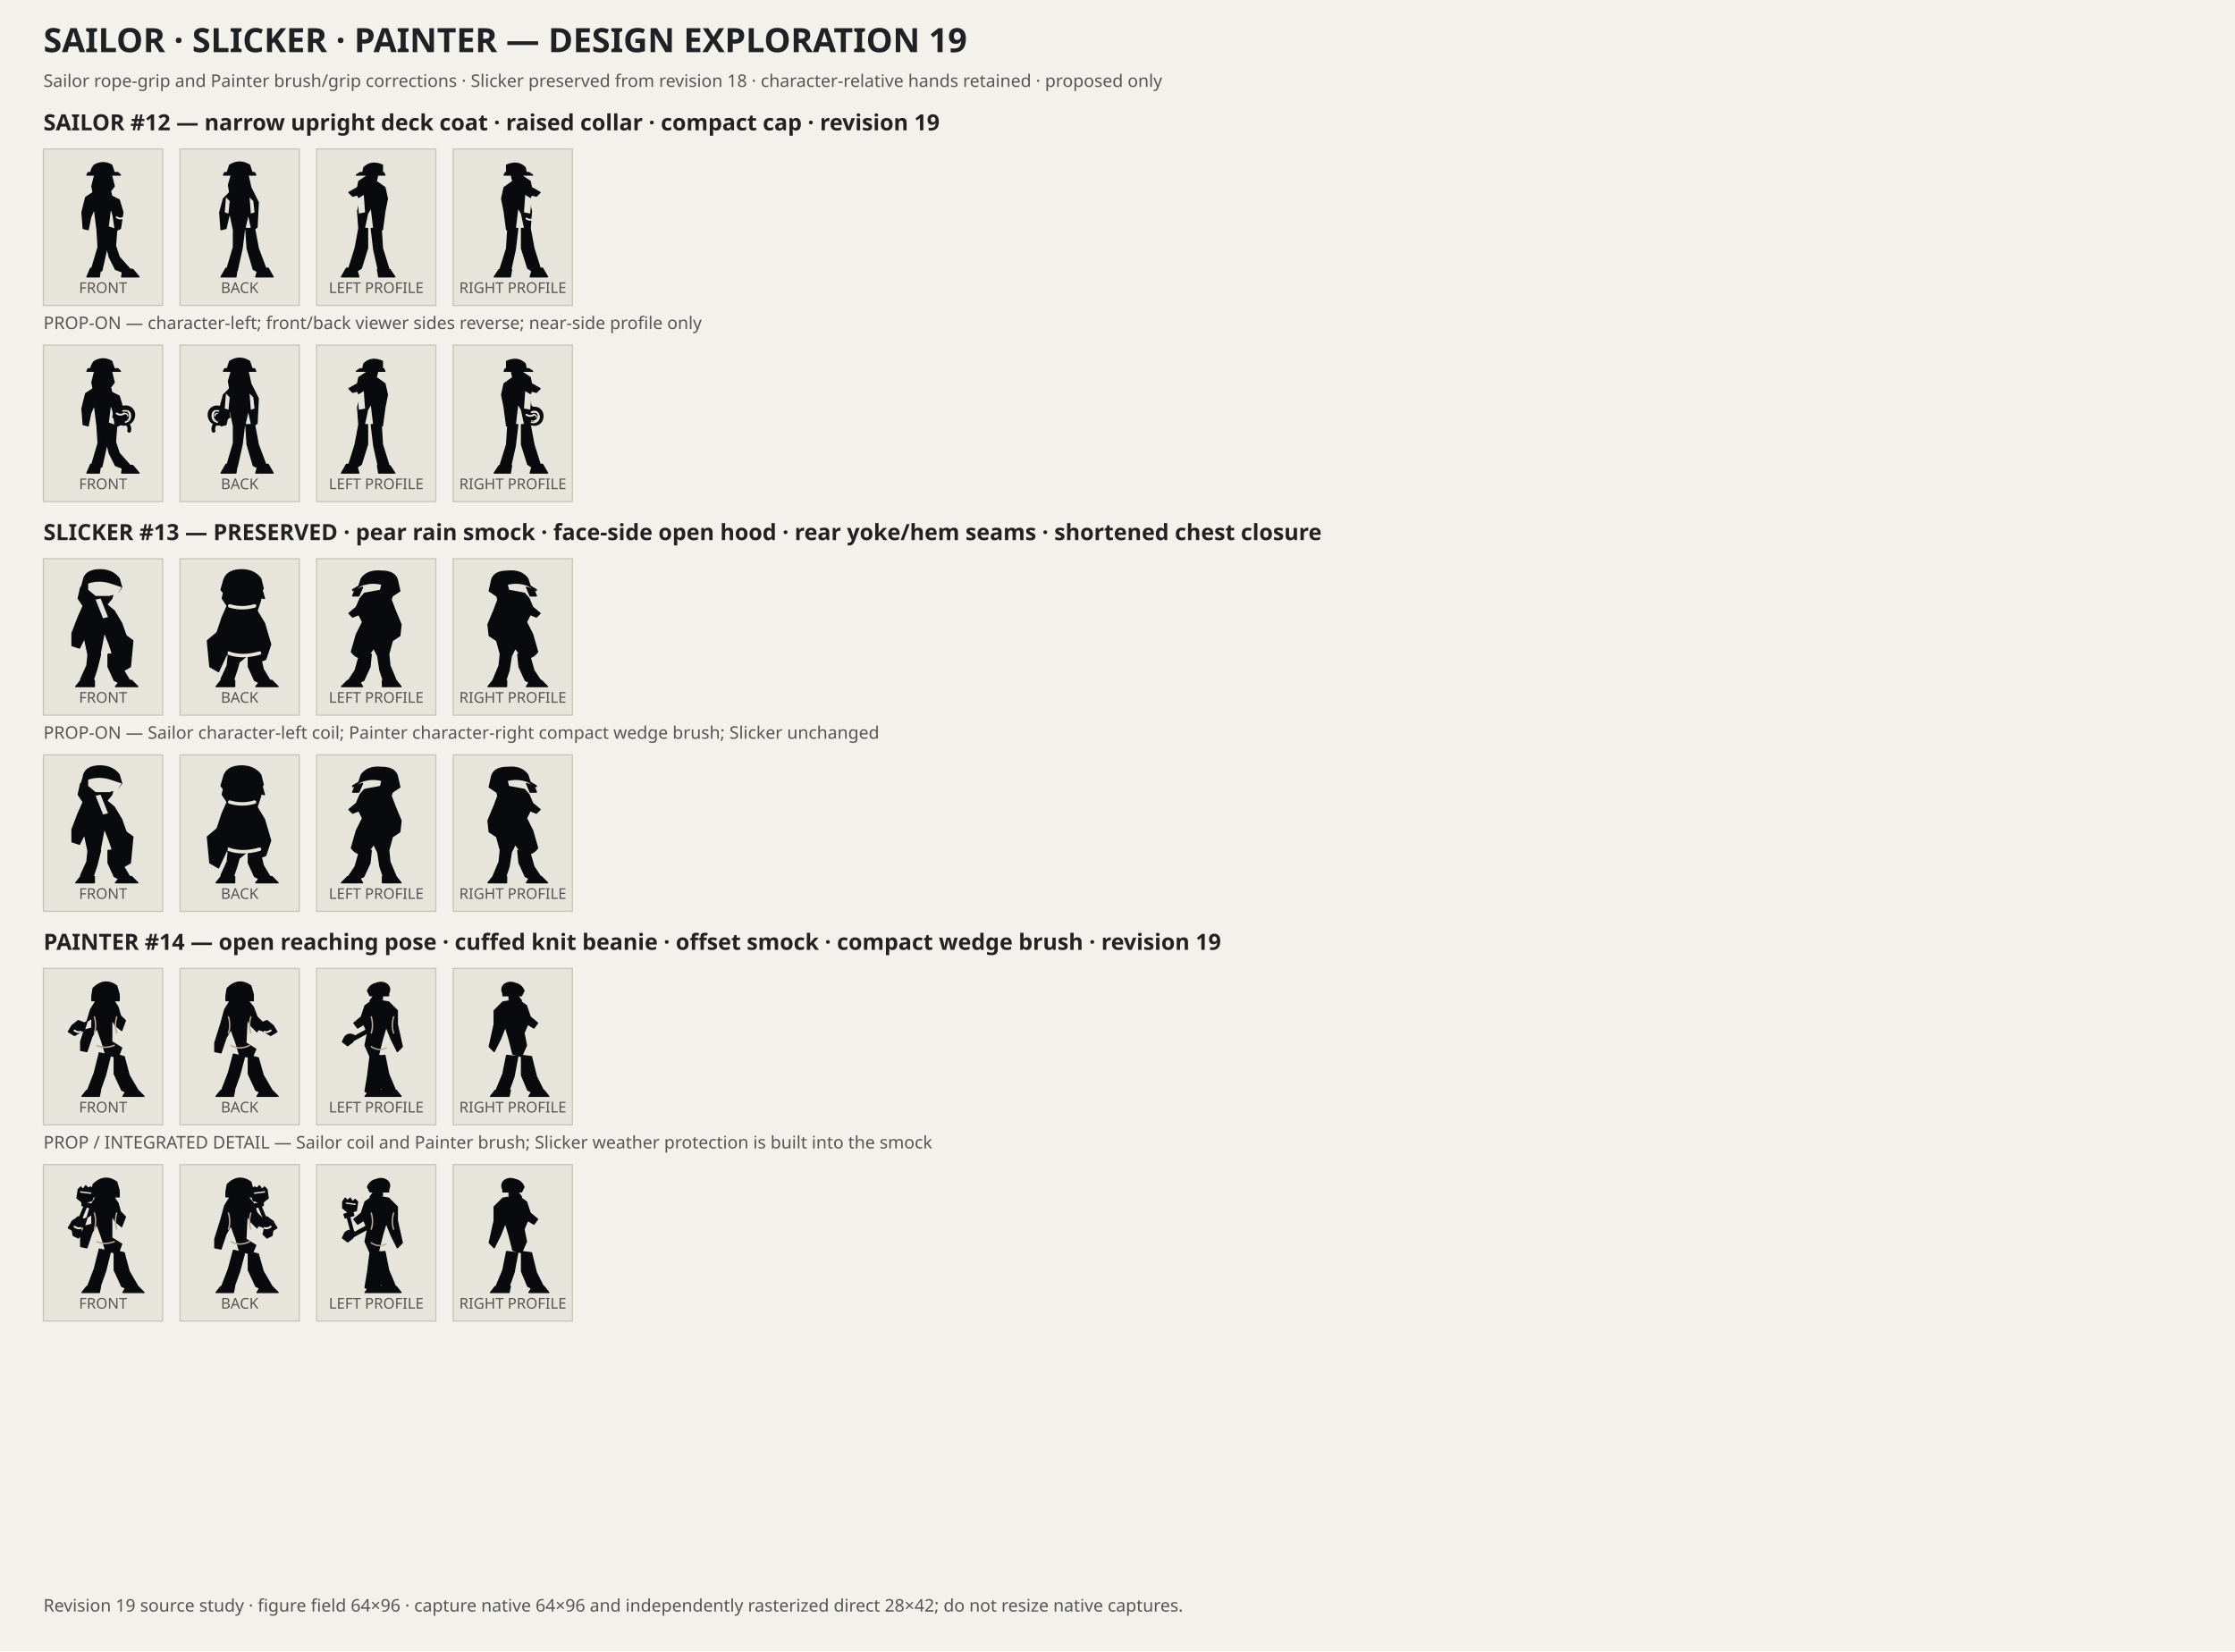
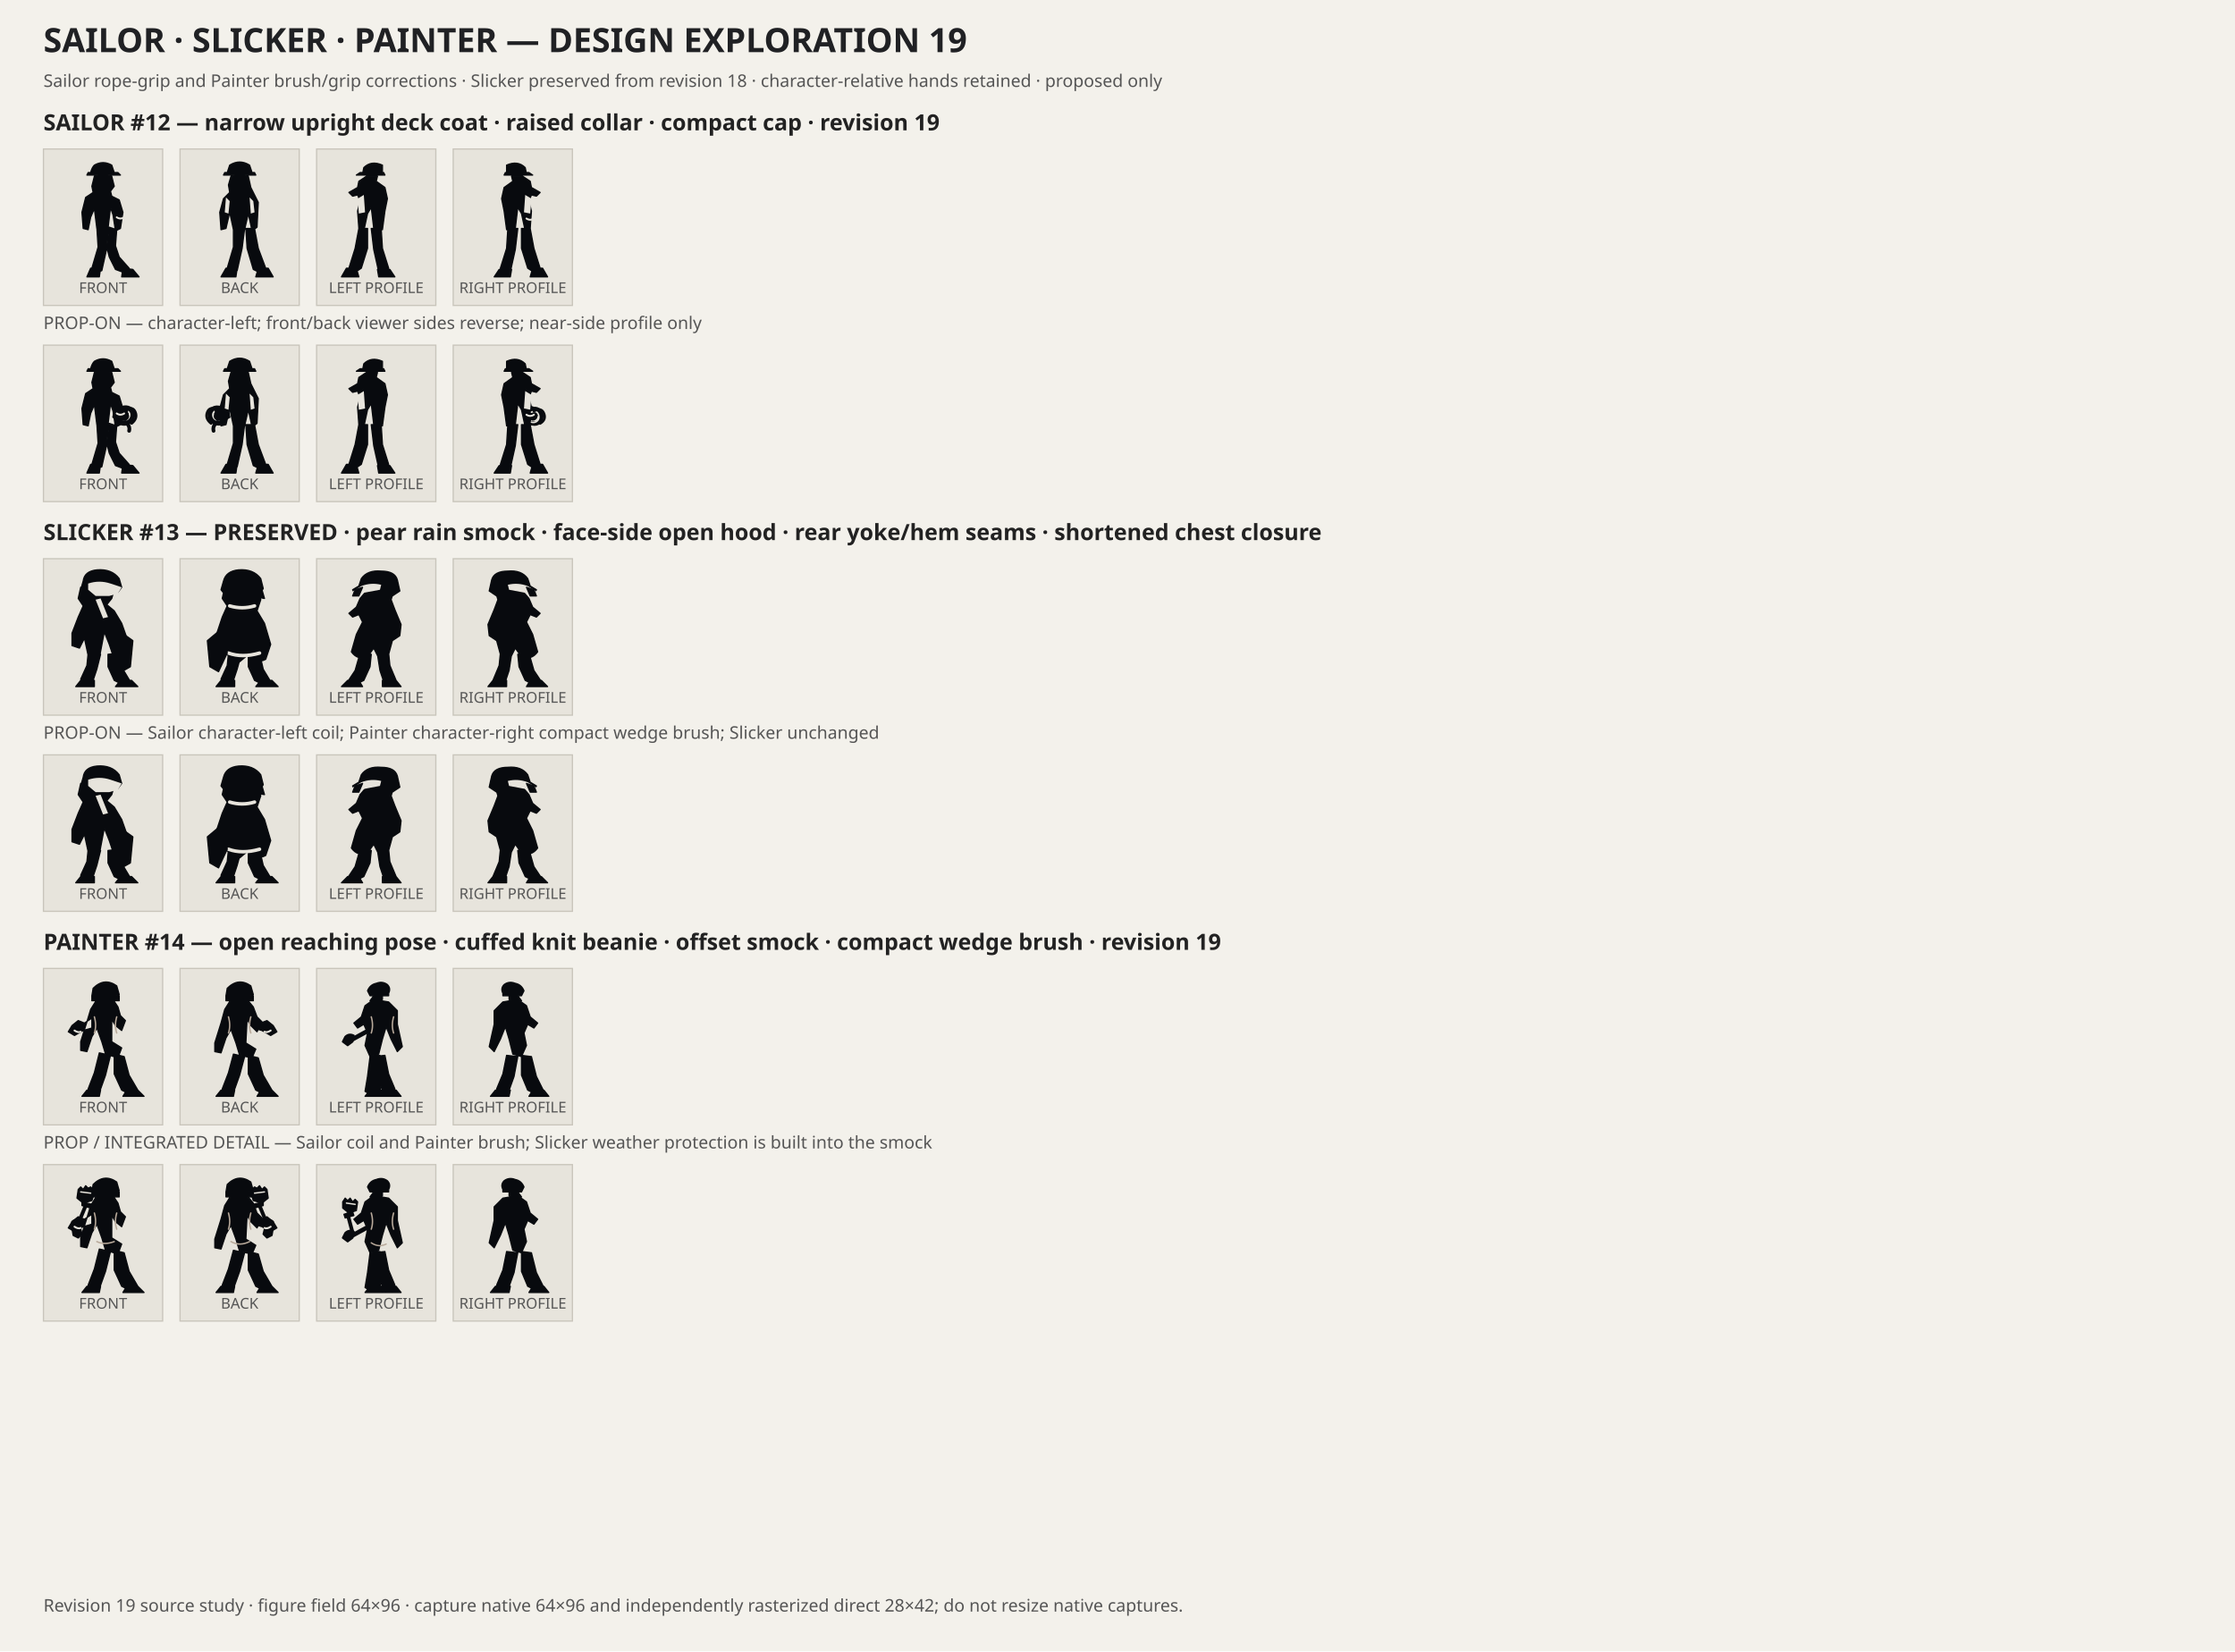
<svg xmlns="http://www.w3.org/2000/svg" width="1800" height="1330" viewBox="0 0 1800 1330">
  <rect width="1800" height="1330" fill="#f3f1eb" />
  <style>.head{font:700 27px sans-serif;fill:#202124}.sub{font:14px sans-serif;fill:#555}.name{font:700 18px sans-serif;fill:#222}.lab{font:12px sans-serif;fill:#555}.panel{fill:#e7e4dc;stroke:#c9c5bb}.sil{fill:#080a0e;stroke:#080a0e;stroke-linejoin:round;stroke-linecap:round}</style>
  <text x="35" y="42" class="head">SAILOR · SLICKER · PAINTER — DESIGN EXPLORATION 19</text>
  <text x="35" y="70" class="sub">Sailor rope-grip and Painter brush/grip corrections · Slicker preserved from revision 18 · character-relative hands retained · proposed only</text>
  <text x="35" y="105" class="name">SAILOR #12 — narrow upright deck coat · raised collar · compact cap · revision 19</text>
  <g transform="translate(35 120)">
    <rect width="96" height="126" class="panel" />
    <g transform="translate(16 8)">
      <g transform="" class="sil">
        <path d="M25 5 Q32 1 39 5 L41 11 L22 11 Q23 7 25 5Z M20 11 L44 11 L46 13 L19 13Z M25 14 Q32 11 39 14 L41 22 L38 26 L39 30 L45 33 L48 43 L46 56 L42 58 L40 45 L38 39 L36 56 L27 56 L25 40 L22 47 L20 57 L16 56 L15 43 L18 31 L24 27 L23 22Z M27 55 L36 55 L35 72 L31 90 L25 92 L23 88 L28 71Z M37 55 L43 57 L42 70 L45 79 L53 88 L50 92 L42 89 L37 79 L35 71Z M22 88 L30 88 L29 95 L19 95Z M48 88 L56 89 L61 95 L47 95Z" />
        <path d="M43 47 Q46 49 49 47" fill="none" stroke="#e7e4dc" stroke-width="1.5" stroke-linecap="round" />
      </g>
    </g>
    <text x="48" y="116" text-anchor="middle" class="lab">FRONT</text>
  </g>
  <g transform="translate(145 120)">
    <rect width="96" height="126" class="panel" />
    <g transform="translate(16 8)">
      <g transform="" class="sil">
        <path d="M24 5 Q32 0 40 5 L42 11 L22 11Z M20 11 L44 11 L45 13 L19 13Z M25 14 Q32 11 39 14 L41 23 L44 29 L47 35 L46 55 L42 58 L39 44 L36 57 L27 57 L24 43 L21 56 L17 57 L16 43 L19 32 L24 27 L23 21Z M27 56 L36 56 L34 72 L30 90 L24 92 L22 88 L27 71Z M37 56 L44 56 L47 72 L53 88 L49 92 L43 89 L38 72Z M21 88 L30 88 L29 95 L17 95Z M47 88 L55 88 L59 95 L45 95Z" />
        <path d="M21 31 L24 34 L23 44 L20 43Z M40 31 L43 34 L44 43 L41 44Z" fill="#e7e4dc" stroke="none" />
      </g>
    </g>
    <text x="48" y="116" text-anchor="middle" class="lab">BACK</text>
  </g>
  <g transform="translate(255 120)">
    <rect width="96" height="126" class="panel" />
    <g transform="translate(16 8)">
      <g transform="translate(64 0) scale(-1 1)" class="sil">
        <path d="M27 5 Q36 1 42 7 L43 12 L27 12Z M26 11 L45 11 L48 13 L25 13Z M40 14 L46 18 L47 23 L54 27 L51 30 L47 29 L45 34 L47 42 L46 56 L42 58 L39 44 L36 39 L34 56 L27 57 L25 42 L23 32 L25 23 L32 18 L31 14Z M28 56 L36 56 L34 73 L30 91 L24 93 L22 88 L27 72Z M39 56 L46 56 L49 72 L54 88 L50 92 L44 88 L39 72Z M21 89 L31 89 L30 95 L17 95Z M48 88 L56 88 L60 95 L46 95Z" />
        <path d="M42 29 L47 32 L46 44 L41 43Z" fill="#e7e4dc" stroke="none" />
      </g>
    </g>
    <text x="48" y="116" text-anchor="middle" class="lab">LEFT PROFILE</text>
  </g>
  <g transform="translate(365 120)">
    <rect width="96" height="126" class="panel" />
    <g transform="translate(16 8)">
      <g transform="" class="sil">
        <path d="M27 5 Q36 1 42 7 L43 12 L27 12Z M26 11 L45 11 L48 13 L25 13Z M40 14 L46 18 L47 23 L54 27 L51 30 L47 29 L45 34 L47 42 L46 56 L42 58 L39 44 L36 39 L34 56 L27 57 L25 42 L23 32 L25 23 L32 18 L31 14Z M28 56 L36 56 L34 73 L30 91 L24 93 L22 88 L27 72Z M39 56 L46 56 L49 72 L54 88 L50 92 L44 88 L39 72Z M21 89 L31 89 L30 95 L17 95Z M48 88 L56 88 L60 95 L46 95Z" />
        <path d="M42 29 L47 32 L46 44 L41 43Z" fill="#e7e4dc" stroke="none" />
        <path d="M43 48 Q46 50 49 48" fill="none" stroke="#e7e4dc" stroke-width="1.5" stroke-linecap="round" />
      </g>
    </g>
    <text x="48" y="116" text-anchor="middle" class="lab">RIGHT PROFILE</text>
  </g>
  <text x="35" y="265" class="sub">PROP-ON — character-left; front/back viewer sides reverse; near-side profile only</text>
  <g transform="translate(35 278)">
    <rect width="96" height="126" class="panel" />
    <g transform="translate(16 8)">
      <g transform="" class="sil">
        <path d="M25 5 Q32 1 39 5 L41 11 L22 11 Q23 7 25 5Z M20 11 L44 11 L46 13 L19 13Z M25 14 Q32 11 39 14 L41 22 L38 26 L39 30 L45 33 L48 43 L46 56 L42 58 L40 45 L38 39 L36 56 L27 56 L25 40 L22 47 L20 57 L16 56 L15 43 L18 31 L24 27 L23 22Z M27 55 L36 55 L35 72 L31 90 L25 92 L23 88 L28 71Z M37 55 L43 57 L42 70 L45 79 L53 88 L50 92 L42 89 L37 79 L35 71Z M22 88 L30 88 L29 95 L19 95Z M48 88 L56 89 L61 95 L47 95Z" />
        <path d="M47 43 C52 41 56 44 56 48 C56 52 53 55 49 55 C45 55 43 52 44 49 C45 46 48 45 50 47 C52 49 51 51 49 51" fill="none" stroke="#080a0e" stroke-width="3.8" stroke-linecap="round" />
        <path d="M41 45 Q45 42 49 44 L52 47 L50 52 L45 53 L40 50Z" fill="#080a0e" stroke="#080a0e" stroke-width="1.2" />
        <path d="M43 47 Q47 42 51 45" fill="none" stroke="#080a0e" stroke-width="2.4" stroke-linecap="round" />
        <path d="M43 47 Q46 49 49 47" fill="none" stroke="#e7e4dc" stroke-width="1.5" stroke-linecap="round" />
        <path d="M50 54 Q54 57 53 61" fill="none" stroke="#080a0e" stroke-width="3" stroke-linecap="round" />
-         <path d="M48 45 Q54 44 54 49 Q54 53 50 54" fill="none" stroke="#e7e4dc" stroke-width="1.25" stroke-linecap="round" />
-         <path d="M49 47 Q52 47 52 49" fill="none" stroke="#e7e4dc" stroke-width="1" stroke-linecap="round" />
+         <path d="M50 44 Q56 41 58 46 Q60 51 55 55" fill="none" stroke="#080a0e" stroke-width="2.2" stroke-linecap="round" />
      </g>
    </g>
    <text x="48" y="116" text-anchor="middle" class="lab">FRONT</text>
  </g>
  <g transform="translate(145 278)">
    <rect width="96" height="126" class="panel" />
    <g transform="translate(16 8)">
      <g transform="" class="sil">
        <path d="M24 5 Q32 0 40 5 L42 11 L22 11Z M20 11 L44 11 L45 13 L19 13Z M25 14 Q32 11 39 14 L41 23 L44 29 L47 35 L46 55 L42 58 L39 44 L36 57 L27 57 L24 43 L21 56 L17 57 L16 43 L19 32 L24 27 L23 21Z M27 56 L36 56 L34 72 L30 90 L24 92 L22 88 L27 71Z M37 56 L44 56 L47 72 L53 88 L49 92 L43 89 L38 72Z M21 88 L30 88 L29 95 L17 95Z M47 88 L55 88 L59 95 L45 95Z" />
        <path d="M17 43 C12 41 8 44 8 48 C8 52 11 55 15 55 C19 55 21 52 20 49 C19 46 16 45 14 47 C12 49 13 51 15 51" fill="none" stroke="#080a0e" stroke-width="3.6" stroke-linecap="round" />
        <path d="M23 45 Q19 42 15 44 L12 47 L14 52 L19 53 L24 50Z" fill="#080a0e" stroke="#080a0e" stroke-width="1.2" />
        <path d="M21 31 L24 34 L23 44 L20 43Z M40 31 L43 34 L44 43 L41 44Z" fill="#e7e4dc" stroke="none" />
        <path d="M21 47 Q17 42 13 45" fill="none" stroke="#080a0e" stroke-width="2.4" stroke-linecap="round" />
        <path d="M14 54 Q10 57 11 61" fill="none" stroke="#080a0e" stroke-width="3" stroke-linecap="round" />
-         <path d="M15 45 Q10 44 10 49 Q10 53 14 54" fill="none" stroke="#e7e4dc" stroke-width="1.25" stroke-linecap="round" />
-         <path d="M14 47 Q12 47 12 49" fill="none" stroke="#e7e4dc" stroke-width="1" stroke-linecap="round" />
+         <path d="M14 44 Q8 41 6 46 Q4 51 9 55" fill="none" stroke="#080a0e" stroke-width="2.2" stroke-linecap="round" />
      </g>
    </g>
    <text x="48" y="116" text-anchor="middle" class="lab">BACK</text>
  </g>
  <g transform="translate(255 278)">
    <rect width="96" height="126" class="panel" />
    <g transform="translate(16 8)">
      <g transform="translate(64 0) scale(-1 1)" class="sil">
        <path d="M27 5 Q36 1 42 7 L43 12 L27 12Z M26 11 L45 11 L48 13 L25 13Z M40 14 L46 18 L47 23 L54 27 L51 30 L47 29 L45 34 L47 42 L46 56 L42 58 L39 44 L36 39 L34 56 L27 57 L25 42 L23 32 L25 23 L32 18 L31 14Z M28 56 L36 56 L34 73 L30 91 L24 93 L22 88 L27 72Z M39 56 L46 56 L49 72 L54 88 L50 92 L44 88 L39 72Z M21 89 L31 89 L30 95 L17 95Z M48 88 L56 88 L60 95 L46 95Z" />
        <path d="M42 29 L47 32 L46 44 L41 43Z" fill="#e7e4dc" stroke="none" />
      </g>
    </g>
    <text x="48" y="116" text-anchor="middle" class="lab">LEFT PROFILE</text>
  </g>
  <g transform="translate(365 278)">
    <rect width="96" height="126" class="panel" />
    <g transform="translate(16 8)">
      <g transform="" class="sil">
        <path d="M27 5 Q36 1 42 7 L43 12 L27 12Z M26 11 L45 11 L48 13 L25 13Z M40 14 L46 18 L47 23 L54 27 L51 30 L47 29 L45 34 L47 42 L46 56 L42 58 L39 44 L36 39 L34 56 L27 57 L25 42 L23 32 L25 23 L32 18 L31 14Z M28 56 L36 56 L34 73 L30 91 L24 93 L22 88 L27 72Z M39 56 L46 56 L49 72 L54 88 L50 92 L44 88 L39 72Z M21 89 L31 89 L30 95 L17 95Z M48 88 L56 88 L60 95 L46 95Z" />
        <path d="M47 44 C51 42 55 45 55 49 C55 53 52 56 48 55 C44 55 42 52 43 49 C44 46 47 45 49 47 C51 49 50 51 48 51" fill="none" stroke="#080a0e" stroke-width="3.6" stroke-linecap="round" />
        <path d="M42 43 Q46 40 50 43 L53 47 L50 51 L45 51 L41 48Z" fill="#080a0e" stroke="#080a0e" stroke-width="1.2" />
        <path d="M42 29 L47 32 L46 44 L41 43Z" fill="#e7e4dc" stroke="none" />
        <path d="M43 48 Q47 43 51 46" fill="none" stroke="#080a0e" stroke-width="2.4" stroke-linecap="round" />
        <path d="M43 48 Q46 50 49 48" fill="none" stroke="#e7e4dc" stroke-width="1.5" stroke-linecap="round" />
        <path d="M47 46 C51 44 53 47 53 50 C53 53 50 55 47 54" fill="none" stroke="#e7e4dc" stroke-width="1.25" stroke-linecap="round" />
-         <path d="M48 46 Q53 45 53 50 Q53 53 49 54" fill="none" stroke="#e7e4dc" stroke-width="1.25" stroke-linecap="round" />
-         <path d="M49 48 Q51 48 51 50" fill="none" stroke="#e7e4dc" stroke-width="1" stroke-linecap="round" />
+         <path d="M49 45 Q55 42 57 47 Q59 52 54 55" fill="none" stroke="#080a0e" stroke-width="2.2" stroke-linecap="round" />
      </g>
    </g>
    <text x="48" y="116" text-anchor="middle" class="lab">RIGHT PROFILE</text>
  </g>
  <text x="35" y="435" class="name">SLICKER #13 — PRESERVED · pear rain smock · face-side open hood · rear yoke/hem seams · shortened chest closure</text>
  <g transform="translate(35 450)">
    <rect width="96" height="126" class="panel" />
    <g transform="translate(16 8)">
      <g transform="" class="sil">
        <path d="M16 10 Q17 2 27 1 Q39 0 45 8 L47 15 L44 19 L39 17 L23 17 L19 21 L14 17Z M14 15 Q28 12 41 17 L39 24 L35 29 L41 34 L47 44 L53 61 L49 73 L42 76 L37 61 L33 51 L29 72 L20 70 L17 56 L13 64 L7 62 L7 52 L12 39 L16 30 L12 24Z M20 68 L30 69 L27 81 L23 93 L16 94 L14 89 L19 78Z M36 69 L45 68 L48 81 L54 91 L49 94 L41 90 L36 79Z M14 90 L25 90 L25 95 L10 95Z M46 90 L55 90 L60 95 L42 95Z" />
        <path d="M20 12 Q29 9 38 12 L47 15 L44 20 L37 22 L26 22 L20 17Z" fill="#e7e4dc" stroke="none" />
        <path d="M26 25 L30 24 L36 39 L32 40Z" fill="#e7e4dc" stroke="none" />
        <path d="M42 48 L56 58 L54 79 L47 83 L40 68Z" fill="#080a0e" stroke="#080a0e" stroke-width="1" />
      </g>
    </g>
    <text x="48" y="116" text-anchor="middle" class="lab">FRONT</text>
  </g>
  <g transform="translate(145 450)">
    <rect width="96" height="126" class="panel" />
    <g transform="translate(16 8)">
      <g transform="" class="sil">
        <path d="M19 10 Q21 2 31 1 Q43 0 49 8 L51 16 L48 21 L42 18 L25 18 L21 22 L17 17Z M20 15 Q34 12 47 17 L49 25 L46 34 L52 44 L57 61 L53 73 Q46 77 38 70 L32 75 L23 70 L16 65 L13 54 L18 39 L22 30 L18 24Z M23 68 L33 70 L30 81 L26 93 L19 94 L17 89 L22 78Z M39 69 L48 68 L51 81 L57 91 L52 94 L44 90 L39 79Z M17 90 L28 90 L28 95 L13 95Z M49 90 L58 90 L63 95 L45 95Z" />
        <path d="M24 30 Q34 33 44 30" fill="none" stroke="#e7e4dc" stroke-width="2.8" stroke-linecap="round" />
        <path d="M23 68 Q34 72 48 68" fill="none" stroke="#e7e4dc" stroke-width="2.8" stroke-linecap="round" />
        <path d="M43 15 L50 17 L52 24 L46 23Z" fill="#080a0e" stroke="#080a0e" stroke-width="1" />
        <path d="M18 48 L6 58 L8 79 L15 83 L22 68Z" fill="#080a0e" stroke="#080a0e" stroke-width="1" />
      </g>
    </g>
    <text x="48" y="116" text-anchor="middle" class="lab">BACK</text>
  </g>
  <g transform="translate(255 450)">
    <rect width="96" height="126" class="panel" />
    <g transform="translate(16 8)">
      <g transform="translate(64 0) scale(-1 1)" class="sil">
        <path d="M15 9 Q17 2 28 2 Q39 1 44 8 L46 14 L51 17 L49 21 L43 18 L23 18 L19 22 L13 18Z M17 15 Q30 13 39 17 L45 24 L48 31 L54 36 L51 39 L46 37 L43 43 L48 53 L52 67 Q47 74 39 71 L34 64 L30 72 L22 69 L19 58 L13 54 L12 45 L17 33 L20 25Z M22 68 L31 69 L29 82 L25 94 L18 95 L16 90 L21 78Z M36 69 L45 68 L49 82 L55 91 L50 94 L42 90 L37 79Z M16 90 L27 90 L27 95 L12 95Z M46 90 L55 90 L60 95 L43 95Z" />
        <path d="M28 13 Q36 11 44 14 L52 19 L45 20 L29 17Z" fill="#e7e4dc" stroke="none" />
        <path d="M43 15 L49 17 L51 22 L46 22Z" fill="#080a0e" stroke="#080a0e" stroke-width="1" />
      </g>
    </g>
    <text x="48" y="116" text-anchor="middle" class="lab">LEFT PROFILE</text>
  </g>
  <g transform="translate(365 450)">
    <rect width="96" height="126" class="panel" />
    <g transform="translate(16 8)">
      <g transform="" class="sil">
        <path d="M15 9 Q17 2 28 2 Q39 1 44 8 L46 14 L51 17 L49 21 L43 18 L23 18 L19 22 L13 18Z M17 15 Q30 13 39 17 L45 24 L48 31 L54 36 L51 39 L46 37 L43 43 L48 53 L52 67 Q47 74 39 71 L34 64 L30 72 L22 69 L19 58 L13 54 L12 45 L17 33 L20 25Z M22 68 L31 69 L29 82 L25 94 L18 95 L16 90 L21 78Z M36 69 L45 68 L49 82 L55 91 L50 94 L42 90 L37 79Z M16 90 L27 90 L27 95 L12 95Z M46 90 L55 90 L60 95 L43 95Z" />
        <path d="M28 13 Q36 11 44 14 L52 19 L45 20 L29 17Z" fill="#e7e4dc" stroke="none" />
        <path d="M43 15 L49 17 L51 22 L46 22Z" fill="#080a0e" stroke="#080a0e" stroke-width="1" />
      </g>
    </g>
    <text x="48" y="116" text-anchor="middle" class="lab">RIGHT PROFILE</text>
  </g>
  <text x="35" y="595" class="sub">PROP-ON — Sailor character-left coil; Painter character-right compact wedge brush; Slicker unchanged</text>
  <g transform="translate(35 608)">
    <rect width="96" height="126" class="panel" />
    <g transform="translate(16 8)">
      <g transform="" class="sil">
        <path d="M16 10 Q17 2 27 1 Q39 0 45 8 L47 15 L44 19 L39 17 L23 17 L19 21 L14 17Z M14 15 Q28 12 41 17 L39 24 L35 29 L41 34 L47 44 L53 61 L49 73 L42 76 L37 61 L33 51 L29 72 L20 70 L17 56 L13 64 L7 62 L7 52 L12 39 L16 30 L12 24Z M20 68 L30 69 L27 81 L23 93 L16 94 L14 89 L19 78Z M36 69 L45 68 L48 81 L54 91 L49 94 L41 90 L36 79Z M14 90 L25 90 L25 95 L10 95Z M46 90 L55 90 L60 95 L42 95Z" />
        <path d="M20 12 Q29 9 38 12 L47 15 L44 20 L37 22 L26 22 L20 17Z" fill="#e7e4dc" stroke="none" />
        <path d="M26 25 L30 24 L36 39 L32 40Z" fill="#e7e4dc" stroke="none" />
        <path d="M42 48 L56 58 L54 79 L47 83 L40 68Z" fill="#080a0e" stroke="#080a0e" stroke-width="1" />
      </g>
    </g>
    <text x="48" y="116" text-anchor="middle" class="lab">FRONT</text>
  </g>
  <g transform="translate(145 608)">
    <rect width="96" height="126" class="panel" />
    <g transform="translate(16 8)">
      <g transform="" class="sil">
        <path d="M19 10 Q21 2 31 1 Q43 0 49 8 L51 16 L48 21 L42 18 L25 18 L21 22 L17 17Z M20 15 Q34 12 47 17 L49 25 L46 34 L52 44 L57 61 L53 73 Q46 77 38 70 L32 75 L23 70 L16 65 L13 54 L18 39 L22 30 L18 24Z M23 68 L33 70 L30 81 L26 93 L19 94 L17 89 L22 78Z M39 69 L48 68 L51 81 L57 91 L52 94 L44 90 L39 79Z M17 90 L28 90 L28 95 L13 95Z M49 90 L58 90 L63 95 L45 95Z" />
        <path d="M24 30 Q34 33 44 30" fill="none" stroke="#e7e4dc" stroke-width="2.8" stroke-linecap="round" />
        <path d="M23 68 Q34 72 48 68" fill="none" stroke="#e7e4dc" stroke-width="2.8" stroke-linecap="round" />
        <path d="M43 15 L50 17 L52 24 L46 23Z" fill="#080a0e" stroke="#080a0e" stroke-width="1" />
        <path d="M18 48 L6 58 L8 79 L15 83 L22 68Z" fill="#080a0e" stroke="#080a0e" stroke-width="1" />
      </g>
    </g>
    <text x="48" y="116" text-anchor="middle" class="lab">BACK</text>
  </g>
  <g transform="translate(255 608)">
    <rect width="96" height="126" class="panel" />
    <g transform="translate(16 8)">
      <g transform="translate(64 0) scale(-1 1)" class="sil">
        <path d="M15 9 Q17 2 28 2 Q39 1 44 8 L46 14 L51 17 L49 21 L43 18 L23 18 L19 22 L13 18Z M17 15 Q30 13 39 17 L45 24 L48 31 L54 36 L51 39 L46 37 L43 43 L48 53 L52 67 Q47 74 39 71 L34 64 L30 72 L22 69 L19 58 L13 54 L12 45 L17 33 L20 25Z M22 68 L31 69 L29 82 L25 94 L18 95 L16 90 L21 78Z M36 69 L45 68 L49 82 L55 91 L50 94 L42 90 L37 79Z M16 90 L27 90 L27 95 L12 95Z M46 90 L55 90 L60 95 L43 95Z" />
        <path d="M28 13 Q36 11 44 14 L52 19 L45 20 L29 17Z" fill="#e7e4dc" stroke="none" />
        <path d="M43 15 L49 17 L51 22 L46 22Z" fill="#080a0e" stroke="#080a0e" stroke-width="1" />
      </g>
    </g>
    <text x="48" y="116" text-anchor="middle" class="lab">LEFT PROFILE</text>
  </g>
  <g transform="translate(365 608)">
    <rect width="96" height="126" class="panel" />
    <g transform="translate(16 8)">
      <g transform="" class="sil">
        <path d="M15 9 Q17 2 28 2 Q39 1 44 8 L46 14 L51 17 L49 21 L43 18 L23 18 L19 22 L13 18Z M17 15 Q30 13 39 17 L45 24 L48 31 L54 36 L51 39 L46 37 L43 43 L48 53 L52 67 Q47 74 39 71 L34 64 L30 72 L22 69 L19 58 L13 54 L12 45 L17 33 L20 25Z M22 68 L31 69 L29 82 L25 94 L18 95 L16 90 L21 78Z M36 69 L45 68 L49 82 L55 91 L50 94 L42 90 L37 79Z M16 90 L27 90 L27 95 L12 95Z M46 90 L55 90 L60 95 L43 95Z" />
        <path d="M28 13 Q36 11 44 14 L52 19 L45 20 L29 17Z" fill="#e7e4dc" stroke="none" />
        <path d="M43 15 L49 17 L51 22 L46 22Z" fill="#080a0e" stroke="#080a0e" stroke-width="1" />
      </g>
    </g>
    <text x="48" y="116" text-anchor="middle" class="lab">RIGHT PROFILE</text>
  </g>
  <text x="35" y="765" class="name">PAINTER #14 — open reaching pose · cuffed knit beanie · offset smock · compact wedge brush · revision 19</text>
  <g transform="translate(35 780)">
    <rect width="96" height="126" class="panel" />
    <g transform="translate(18 8)">
      <g transform="" class="sil">
        <path d="M22 8 Q31 -1 41 6 L43 13 L21 14Z M21 14 Q32 11 43 14 L43 18 L21 18Z M25 17 Q31 13 38 17 L42 23 L44 30 L48 34 L45 42 L40 38 L37 33 L37 51 L45 56 L42 64 L32 61 L29 51 L25 40 L21 47 L17 59 L12 58 L12 51 L17 35 L20 25Z M21 32 L15 36 L10 34 L5 38 L2 43 L7 46 L14 42 L21 40Z M27 60 L36 62 L32 78 L27 92 L20 94 L18 89 L23 76Z M39 61 L47 63 L51 78 L58 90 L53 94 L45 90 L39 77Z M17 90 L28 90 L27 95 L13 95Z M49 90 L58 90 L63 95 L46 95Z" />
        <path d="M7 42 Q10 44 12 43" fill="none" stroke="#e7e4dc" stroke-width="1.5" stroke-linecap="round" />
        <path d="M23 31 Q25 38 23 44" fill="none" stroke="#b8a99a" stroke-width="1.15" stroke-linecap="round" />
        <path d="M41 31 Q39 38 41 44" fill="none" stroke="#b8a99a" stroke-width="1.15" stroke-linecap="round" />
-         <path d="M25 54 Q31 57 39 54" fill="none" stroke="#b8a99a" stroke-width="1.15" stroke-linecap="round" />
      </g>
    </g>
    <text x="48" y="116" text-anchor="middle" class="lab">FRONT</text>
  </g>
  <g transform="translate(145 780)">
    <rect width="96" height="126" class="panel" />
    <g transform="translate(16 8)">
      <g transform="" class="sil">
        <path d="M22 8 Q31 -1 41 6 L43 13 L21 14Z M21 14 Q32 11 43 14 L43 18 L21 18Z M25 17 Q31 13 38 17 L43 23 L46 31 L50 35 L46 43 L41 38 L38 33 L37 52 L45 57 L42 64 L32 62 L29 52 L25 41 L21 48 L17 60 L12 59 L12 52 L17 36 L20 25Z M43 32 L49 36 L54 34 L59 38 L62 43 L57 46 L50 42 L43 40Z M27 61 L36 63 L32 78 L27 92 L20 94 L18 89 L23 76Z M39 62 L47 64 L51 78 L58 90 L53 94 L45 90 L39 77Z M17 90 L28 90 L27 95 L13 95Z M49 90 L58 90 L63 95 L46 95Z" />
        <path d="M57 42 Q54 44 52 43" fill="none" stroke="#e7e4dc" stroke-width="1.5" stroke-linecap="round" />
        <path d="M23 31 Q25 38 23 44" fill="none" stroke="#b8a99a" stroke-width="1.15" stroke-linecap="round" />
        <path d="M41 31 Q39 38 41 44" fill="none" stroke="#b8a99a" stroke-width="1.15" stroke-linecap="round" />
-         <path d="M25 54 Q32 58 40 54" fill="none" stroke="#b8a99a" stroke-width="1.15" stroke-linecap="round" />
      </g>
    </g>
    <text x="48" y="116" text-anchor="middle" class="lab">BACK</text>
  </g>
  <g transform="translate(255 780)">
    <rect width="96" height="126" class="panel" />
    <g transform="translate(16 8)">
      <g transform="translate(69 0) scale(-1 1)" class="sil">
        <path d="M27 12 Q25 8 28 5 Q32 2 37 4 Q42 5 44 10 L42 14 L27 14Z M32 13 L39 14 L42 18 L38 20 L32 17Z M39 17 L46 22 L49 31 L55 36 L52 40 L47 37 L44 44 L46 54 L42 63 L35 61 L32 49 L29 39 L25 49 L20 59 L16 55 L20 37 L20 26 L27 19Z M30 62 L39 63 L36 79 L31 93 L24 94 L22 89 L27 77Z M34 62 L42 63 L44 79 L46 91 L41 94 L34 90 L31 78Z M21 90 L33 90 L32 95 L17 95Z M32 90 L42 90 L46 95 L29 95Z" />
        <path d="M45 43 L56 49" fill="none" stroke="#080a0e" stroke-width="3.6" stroke-linecap="round" />
        <path d="M55 46 Q59 44 62 47 L64 51 L60 54 L56 51Z" fill="#080a0e" stroke="#080a0e" stroke-width="1.4" />
        <path d="M7 47 Q10 49 13 48" fill="none" stroke="#e7e4dc" stroke-width="1.5" stroke-linecap="round" />
        <path d="M23 31 Q25 38 23 44" fill="none" stroke="#b8a99a" stroke-width="1.15" stroke-linecap="round" />
        <path d="M41 31 Q39 38 41 44" fill="none" stroke="#b8a99a" stroke-width="1.15" stroke-linecap="round" />
-         <path d="M29 56 Q35 59 41 55" fill="none" stroke="#b8a99a" stroke-width="1.1" stroke-linecap="round" />
      </g>
    </g>
    <text x="48" y="116" text-anchor="middle" class="lab">LEFT PROFILE</text>
  </g>
  <g transform="translate(365 780)">
    <rect width="96" height="126" class="panel" />
    <g transform="translate(13 8)">
      <g transform="" class="sil">
        <path d="M27 12 Q25 8 28 5 Q32 2 37 4 Q42 5 44 10 L42 14 L27 14Z M32 13 L39 14 L42 18 L38 20 L32 17Z M39 17 L46 22 L49 31 L55 36 L52 40 L47 37 L44 44 L46 54 L42 63 L35 61 L32 49 L29 39 L25 49 L20 59 L16 55 L20 37 L20 26 L27 19Z M30 62 L39 63 L36 79 L31 93 L24 94 L22 89 L27 77Z M42 62 L50 63 L54 79 L60 91 L55 94 L47 90 L42 78Z M21 90 L33 90 L32 95 L17 95Z M51 90 L60 90 L64 95 L48 95Z" />
      </g>
    </g>
    <text x="48" y="116" text-anchor="middle" class="lab">RIGHT PROFILE</text>
  </g>
  <text x="35" y="925" class="sub">PROP / INTEGRATED DETAIL — Sailor coil and Painter brush; Slicker weather protection is built into the smock</text>
  <g transform="translate(35 938)">
    <rect width="96" height="126" class="panel" />
    <g transform="translate(18 8)">
      <g transform="" class="sil">
        <path d="M22 8 Q31 -1 41 6 L43 13 L21 14Z M21 14 Q32 11 43 14 L43 18 L21 18Z M25 17 Q31 13 38 17 L42 23 L44 30 L48 34 L45 42 L40 38 L37 33 L37 51 L45 56 L42 64 L32 61 L29 51 L25 40 L21 47 L17 59 L12 58 L12 51 L17 35 L20 25Z M21 32 L15 36 L10 34 L5 38 L2 43 L7 46 L14 42 L21 40Z M27 60 L36 62 L32 78 L27 92 L20 94 L18 89 L23 76Z M39 61 L47 63 L51 78 L58 90 L53 94 L45 90 L39 77Z M17 90 L28 90 L27 95 L13 95Z M49 90 L58 90 L63 95 L46 95Z" />
        <path d="M5 38 Q8 35 11 38 L13 42 L10 46 L6 44Z" fill="#080a0e" stroke="#080a0e" stroke-width="1.3" />
        <path d="M9 42 L16 25" fill="none" stroke="#080a0e" stroke-width="3" stroke-linecap="round" />
        <path d="M13 22 L21 24 L20 27 L13 25Z" fill="#080a0e" stroke="#080a0e" stroke-width="1" />
        <path d="M10 12 L12 10 L14 12 L16 9 L18 11 L20 10 L22 12 L23 15 L21 21 L14 23 L9 19Z" fill="#080a0e" stroke="#080a0e" stroke-width="1" />
        <path d="M12 14 L20 15" fill="none" stroke="#e7e4dc" stroke-width="1.1" stroke-linecap="round" />
        <path d="M5 43 Q9 41 12 44 L13 48 L10 51 L6 49Z" fill="#080a0e" stroke="#080a0e" stroke-width="1.2" />
        <path d="M7 42 Q10 44 12 43" fill="none" stroke="#e7e4dc" stroke-width="1.5" stroke-linecap="round" />
        <path d="M23 31 Q25 38 23 44" fill="none" stroke="#b8a99a" stroke-width="1.15" stroke-linecap="round" />
        <path d="M41 31 Q39 38 41 44" fill="none" stroke="#b8a99a" stroke-width="1.15" stroke-linecap="round" />
        <path d="M25 54 Q31 57 39 54" fill="none" stroke="#b8a99a" stroke-width="1.15" stroke-linecap="round" />
      </g>
    </g>
    <text x="48" y="116" text-anchor="middle" class="lab">FRONT</text>
  </g>
  <g transform="translate(145 938)">
    <rect width="96" height="126" class="panel" />
    <g transform="translate(16 8)">
      <g transform="" class="sil">
        <path d="M22 8 Q31 -1 41 6 L43 13 L21 14Z M21 14 Q32 11 43 14 L43 18 L21 18Z M25 17 Q31 13 38 17 L43 23 L46 31 L50 35 L46 43 L41 38 L38 33 L37 52 L45 57 L42 64 L32 62 L29 52 L25 41 L21 48 L17 60 L12 59 L12 52 L17 36 L20 25Z M43 32 L49 36 L54 34 L59 38 L62 43 L57 46 L50 42 L43 40Z M27 61 L36 63 L32 78 L27 92 L20 94 L18 89 L23 76Z M39 62 L47 64 L51 78 L58 90 L53 94 L45 90 L39 77Z M17 90 L28 90 L27 95 L13 95Z M49 90 L58 90 L63 95 L46 95Z" />
        <path d="M59 38 Q56 35 53 38 L51 42 L54 46 L58 44Z" fill="#080a0e" stroke="#080a0e" stroke-width="1.3" />
        <path d="M55 42 L48 25" fill="none" stroke="#080a0e" stroke-width="3" stroke-linecap="round" />
        <path d="M51 22 L43 24 L44 27 L51 25Z" fill="#080a0e" stroke="#080a0e" stroke-width="1" />
        <path d="M54 12 L52 10 L50 12 L48 9 L46 11 L44 10 L42 12 L41 15 L43 21 L50 23 L55 19Z" fill="#080a0e" stroke="#080a0e" stroke-width="1" />
        <path d="M52 14 L44 15" fill="none" stroke="#e7e4dc" stroke-width="1.1" stroke-linecap="round" />
        <path d="M59 43 Q55 41 52 44 L51 48 L54 51 L58 49Z" fill="#080a0e" stroke="#080a0e" stroke-width="1.2" />
        <path d="M57 42 Q54 44 52 43" fill="none" stroke="#e7e4dc" stroke-width="1.5" stroke-linecap="round" />
        <path d="M23 31 Q25 38 23 44" fill="none" stroke="#b8a99a" stroke-width="1.15" stroke-linecap="round" />
        <path d="M41 31 Q39 38 41 44" fill="none" stroke="#b8a99a" stroke-width="1.15" stroke-linecap="round" />
        <path d="M25 54 Q32 58 40 54" fill="none" stroke="#b8a99a" stroke-width="1.15" stroke-linecap="round" />
      </g>
    </g>
    <text x="48" y="116" text-anchor="middle" class="lab">BACK</text>
  </g>
  <g transform="translate(255 938)">
    <rect width="96" height="126" class="panel" />
    <g transform="translate(16 8)">
      <g transform="translate(69 0) scale(-1 1)" class="sil">
        <path d="M27 12 Q25 8 28 5 Q32 2 37 4 Q42 5 44 10 L42 14 L27 14Z M32 13 L39 14 L42 18 L38 20 L32 17Z M39 17 L46 22 L49 31 L55 36 L52 40 L47 37 L44 44 L46 54 L42 63 L35 61 L32 49 L29 39 L25 49 L20 59 L16 55 L20 37 L20 26 L27 19Z M30 62 L39 63 L36 79 L31 93 L24 94 L22 89 L27 77Z M34 62 L42 63 L44 79 L46 91 L41 94 L34 90 L31 78Z M21 90 L33 90 L32 95 L17 95Z M32 90 L42 90 L46 95 L29 95Z" />
        <path d="M45 43 L56 49" fill="none" stroke="#080a0e" stroke-width="3.6" stroke-linecap="round" />
        <path d="M55 46 Q59 44 62 47 L64 51 L60 54 L56 51Z" fill="#080a0e" stroke="#080a0e" stroke-width="1.4" />
        <path d="M56 47 L60 32" fill="none" stroke="#080a0e" stroke-width="3" stroke-linecap="round" />
        <path d="M56 30 L63 32 L62 35 L55 33Z" fill="#080a0e" stroke="#080a0e" stroke-width="1" />
        <path d="M52 22 L54 20 L56 22 L58 19 L60 21 L62 19 L64 22 L64 27 L59 31 L53 29Z" fill="#080a0e" stroke="#080a0e" stroke-width="1" />
        <path d="M54 24 L61 23" fill="none" stroke="#e7e4dc" stroke-width="1.1" stroke-linecap="round" />
        <path d="M7 47 Q10 49 13 48" fill="none" stroke="#e7e4dc" stroke-width="1.5" stroke-linecap="round" />
        <path d="M23 31 Q25 38 23 44" fill="none" stroke="#b8a99a" stroke-width="1.15" stroke-linecap="round" />
        <path d="M41 31 Q39 38 41 44" fill="none" stroke="#b8a99a" stroke-width="1.15" stroke-linecap="round" />
        <path d="M29 56 Q35 59 41 55" fill="none" stroke="#b8a99a" stroke-width="1.1" stroke-linecap="round" />
      </g>
    </g>
    <text x="48" y="116" text-anchor="middle" class="lab">LEFT PROFILE</text>
  </g>
  <g transform="translate(365 938)">
    <rect width="96" height="126" class="panel" />
    <g transform="translate(13 8)">
      <g transform="" class="sil">
        <path d="M27 12 Q25 8 28 5 Q32 2 37 4 Q42 5 44 10 L42 14 L27 14Z M32 13 L39 14 L42 18 L38 20 L32 17Z M39 17 L46 22 L49 31 L55 36 L52 40 L47 37 L44 44 L46 54 L42 63 L35 61 L32 49 L29 39 L25 49 L20 59 L16 55 L20 37 L20 26 L27 19Z M30 62 L39 63 L36 79 L31 93 L24 94 L22 89 L27 77Z M42 62 L50 63 L54 79 L60 91 L55 94 L47 90 L42 78Z M21 90 L33 90 L32 95 L17 95Z M51 90 L60 90 L64 95 L48 95Z" />
      </g>
    </g>
    <text x="48" y="116" text-anchor="middle" class="lab">RIGHT PROFILE</text>
  </g>
  <text x="35" y="1298" class="sub">Revision 19 source study · figure field 64×96 · capture native 64×96 and independently rasterized direct 28×42; do not resize native captures.</text>
</svg>
